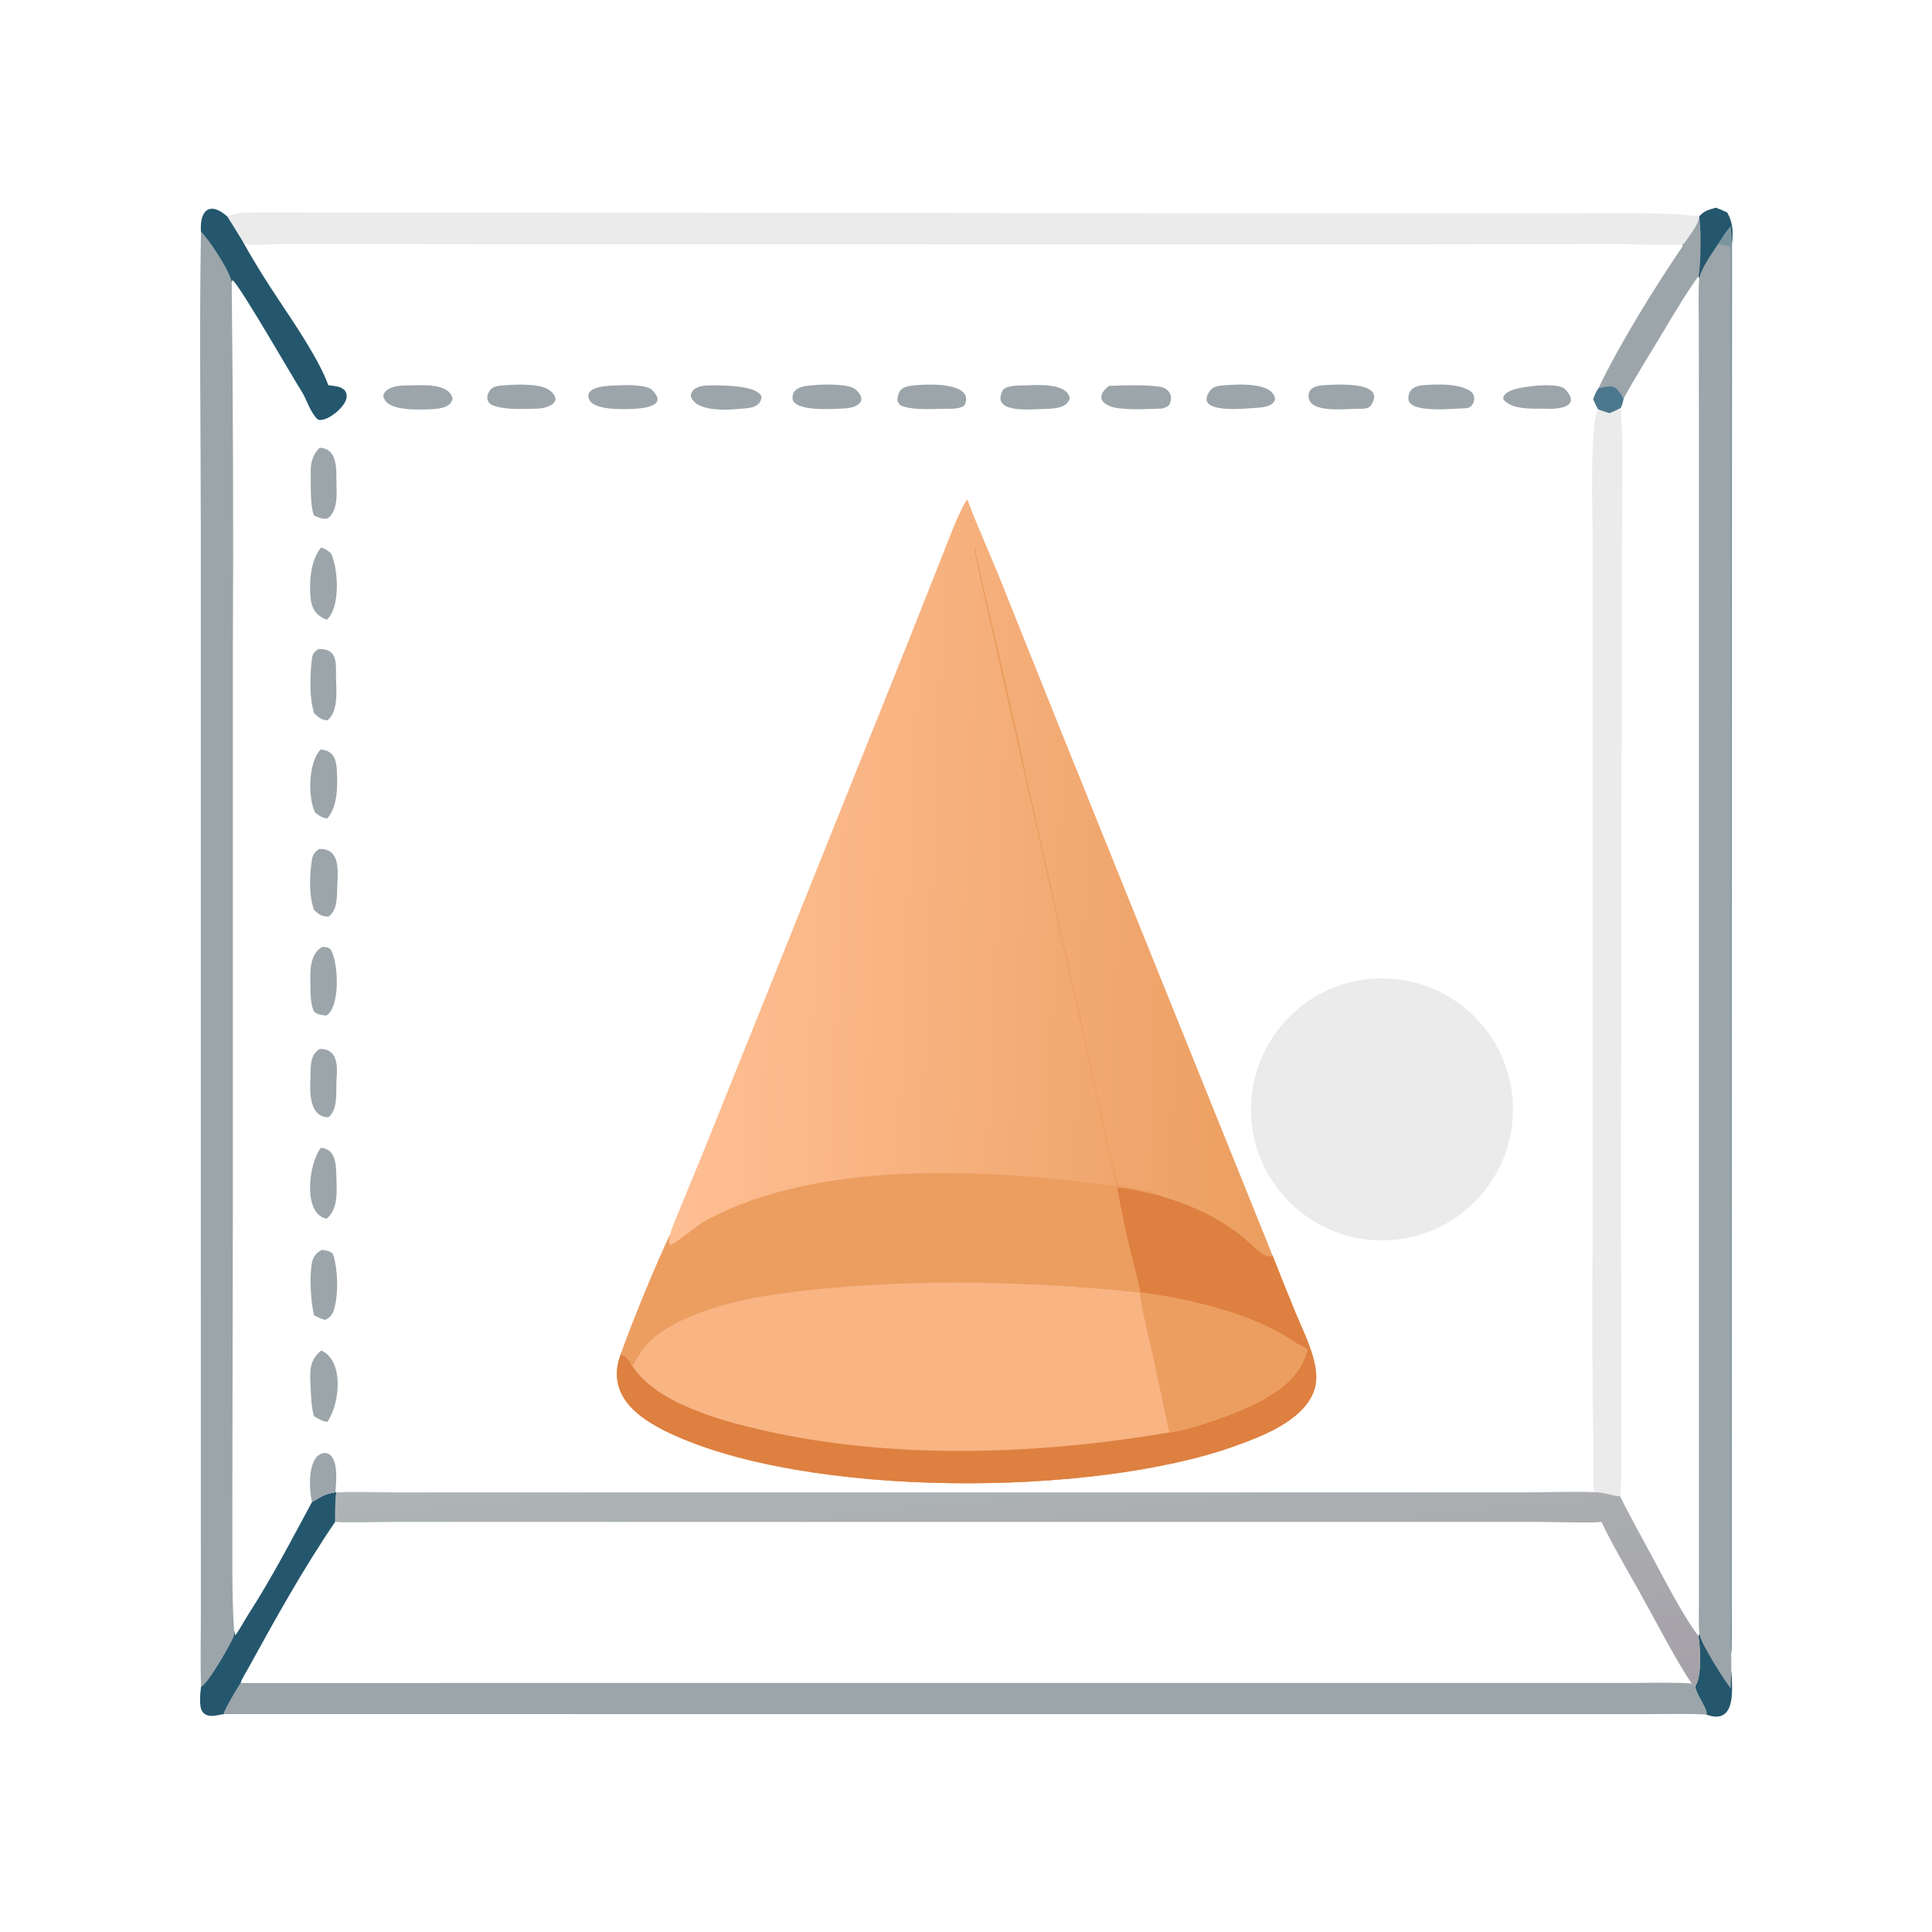
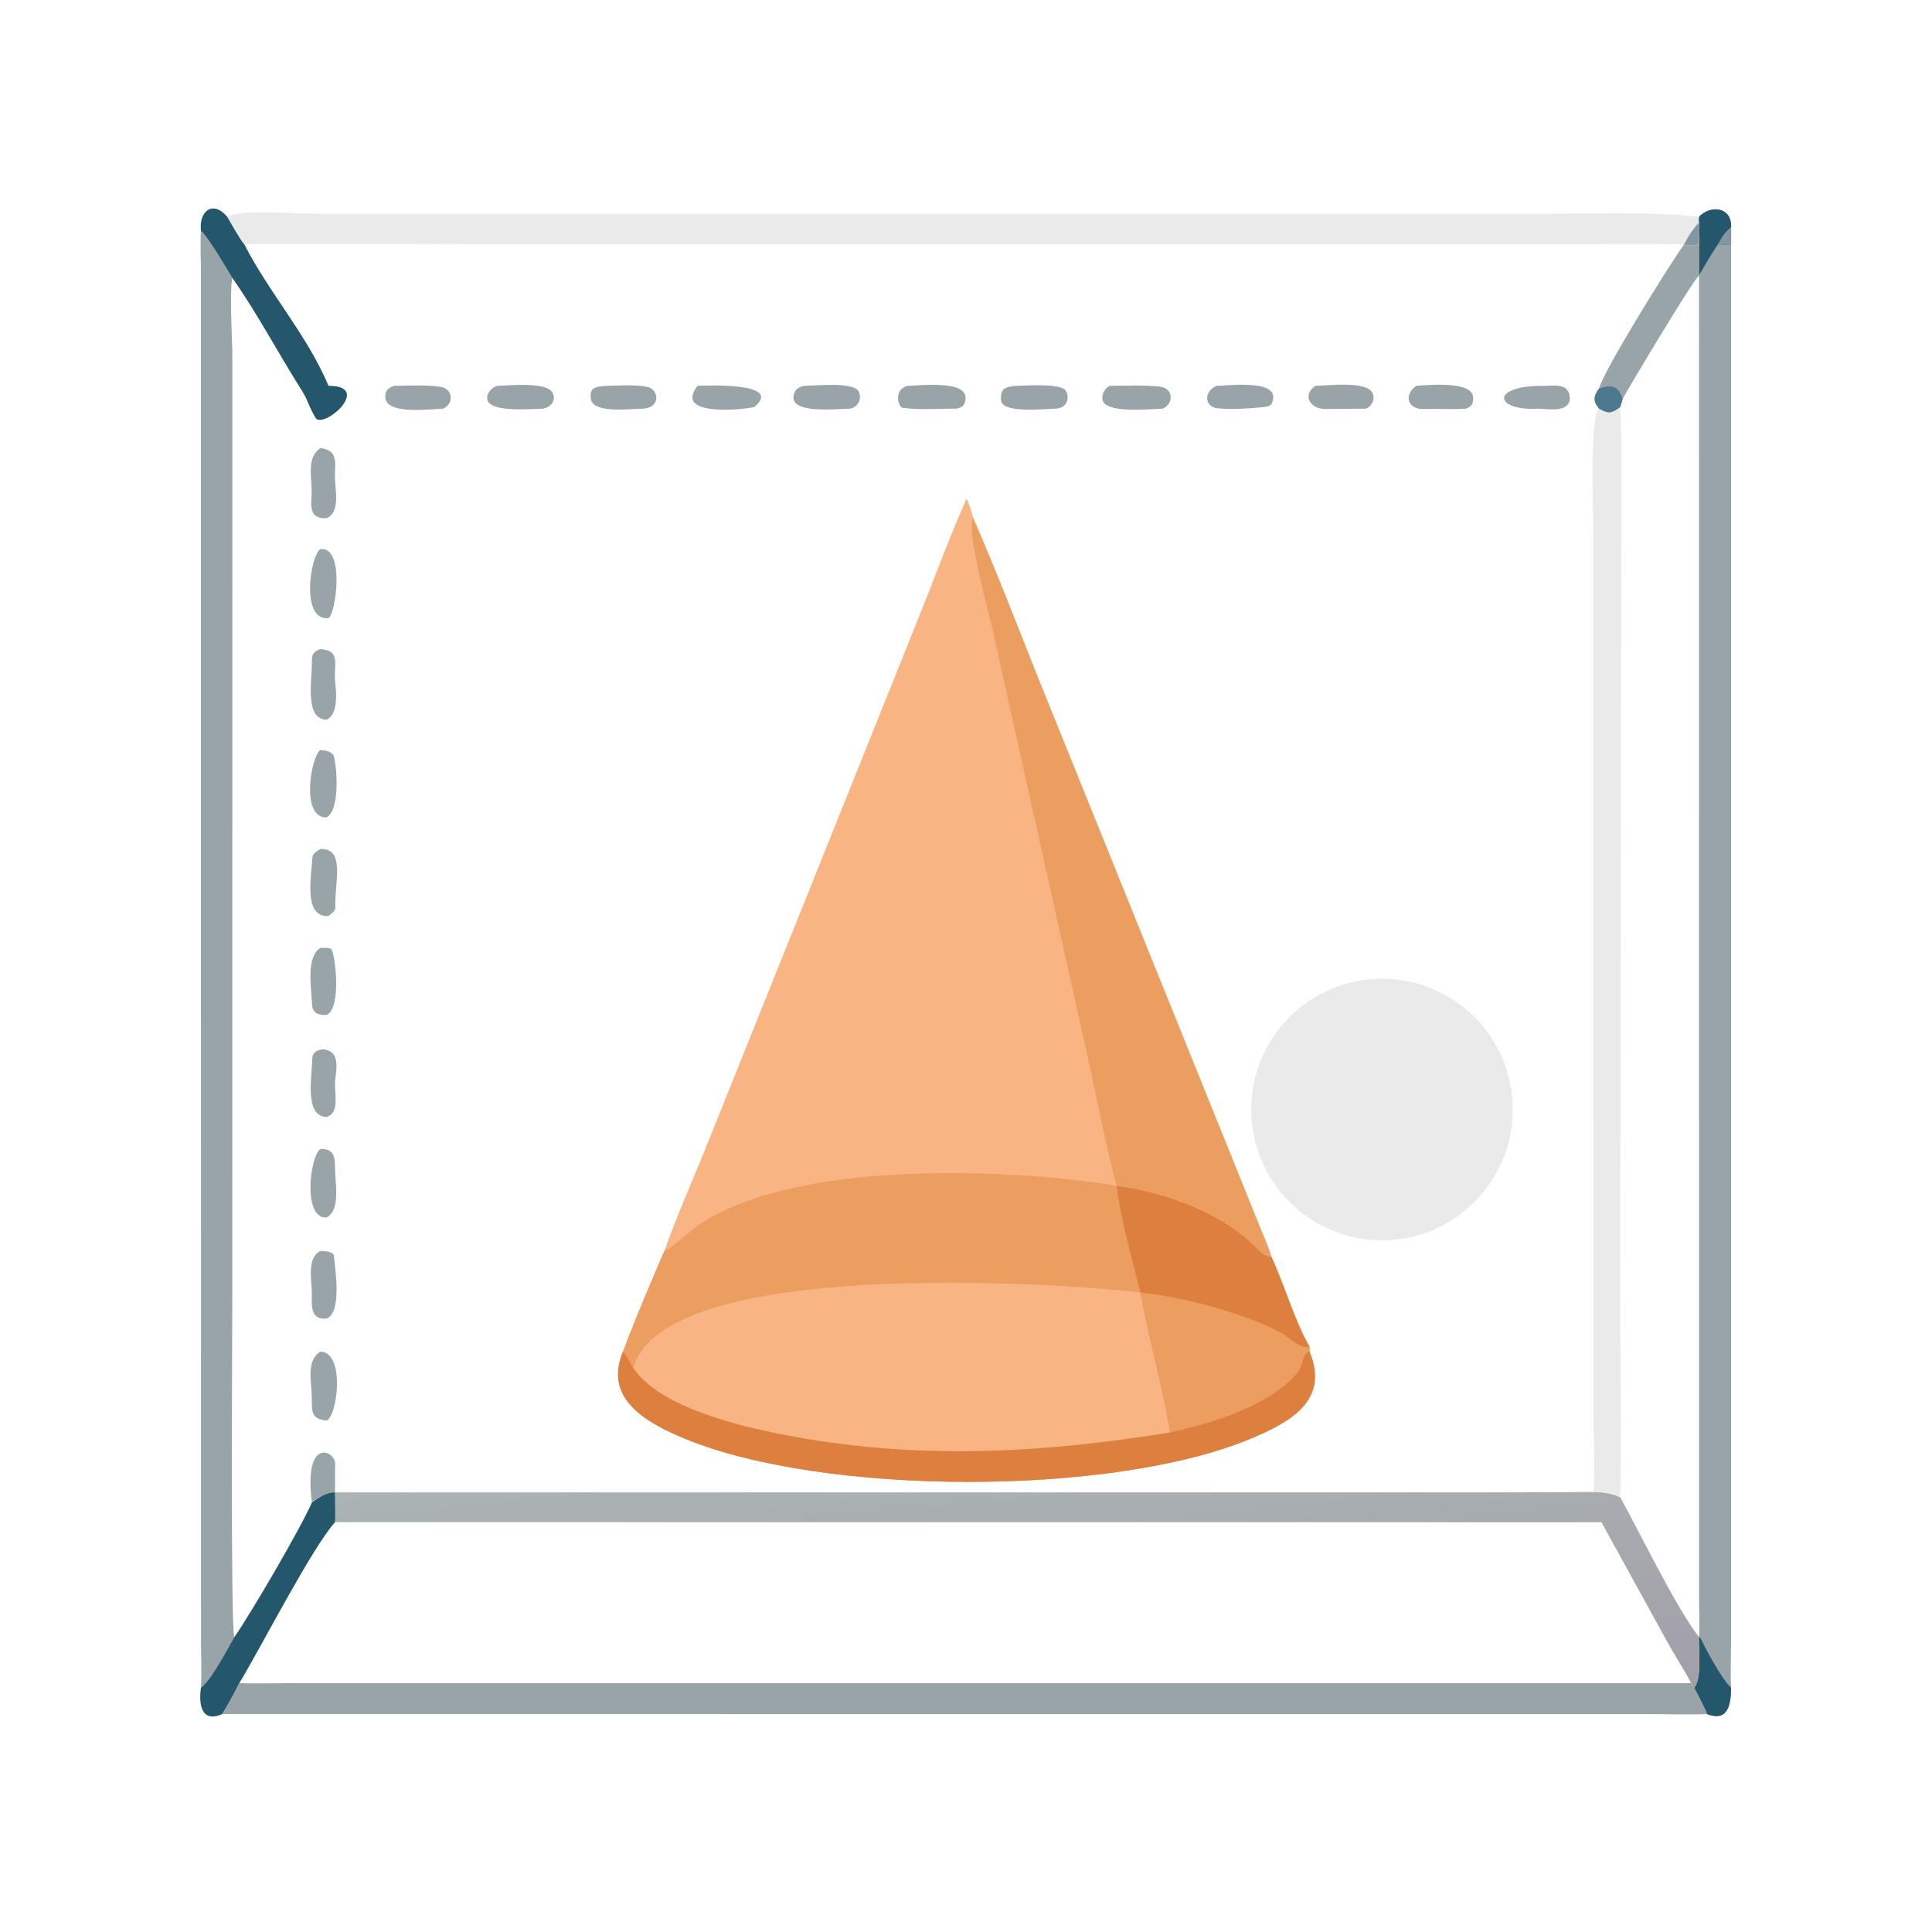
- <svg xmlns="http://www.w3.org/2000/svg" version="1.1" style="display: block;" viewBox="0 0 2048 2048" width="512" height="512" preserveAspectRatio="none">
+ <svg xmlns="http://www.w3.org/2000/svg" height="512" preserveAspectRatio="none" style="display: block;" version="1.1" viewBox="0 0 2048 2048" width="512">
  <defs>
-     <linearGradient id="Gradient1" gradientUnits="userSpaceOnUse" x1="1093.96" y1="1847.31" x2="1063.35" y2="1517.75">
-       <stop class="stop0" offset="0" stop-opacity="1" stop-color="rgb(165,161,168)" />
-       <stop class="stop1" offset="1" stop-opacity="1" stop-color="rgb(174,181,182)" />
-     </linearGradient>
-     <linearGradient id="Gradient2" gradientUnits="userSpaceOnUse" x1="1360.83" y1="948.101" x2="725.435" y2="921.621">
-       <stop class="stop0" offset="0" stop-opacity="1" stop-color="rgb(235,158,96)" />
-       <stop class="stop1" offset="1" stop-opacity="1" stop-color="rgb(255,191,148)" />
+     <linearGradient gradientUnits="userSpaceOnUse" id="Gradient1" x1="1093.24" x2="1063.54" y1="1846.75" y2="1518.91">
+       <stop class="stop0" offset="0" stop-color="rgb(162,159,169)" stop-opacity="1" />
+       <stop class="stop1" offset="1" stop-color="rgb(170,180,180)" stop-opacity="1" />
    </linearGradient>
  </defs>
-   <path transform="translate(0,0)" fill="url(#Gradient2)" d="M 1025.31 529.323 C 1035.83 557.339 1048.11 584.19 1059.37 611.93 L 1120.7 765.094 L 1348.98 1330.94 C 1357.08 1351.64 1365.4 1372.4 1373.9 1392.93 C 1381.63 1411.59 1391.59 1430.81 1394.59 1450.98 C 1395.94 1460.04 1395.39 1469.21 1391.59 1477.63 C 1378.35 1507 1337.82 1522.51 1309.43 1532.72 C 1158.29 1587.09 855.692 1588.16 709.801 1519.13 C 688.946 1509.27 664.141 1494.65 656.303 1471.46 C 652.338 1459.73 653.587 1447.02 657.997 1435.6 C 670.585 1400.14 693.923 1343.29 710.264 1308.76 C 712.843 1299.43 719.734 1283.87 723.631 1274.39 L 747.405 1216.52 L 818.472 1039.75 L 964.573 675.641 L 999.367 587.734 C 1004.91 573.694 1016.51 542.579 1024.11 531.132 L 1024.85 529.996 C 1025 529.771 1025.16 529.547 1025.31 529.323 z" />
-   <path transform="translate(0,0)" fill="rgb(248,180,131)" d="M 1184.02 1258.35 C 1198.21 1259.83 1215.19 1263.99 1229.36 1267.19 L 1230.24 1267.54 C 1237.64 1270.43 1245.35 1272.3 1252.76 1275.12 C 1281.46 1286.02 1307 1300.7 1329.4 1321.8 C 1333.6 1325.75 1343.33 1334.71 1348.98 1330.94 C 1357.08 1351.64 1365.4 1372.4 1373.9 1392.93 C 1381.63 1411.59 1391.59 1430.81 1394.59 1450.98 C 1395.94 1460.04 1395.39 1469.21 1391.59 1477.63 C 1378.35 1507 1337.82 1522.51 1309.43 1532.72 C 1158.29 1587.09 855.692 1588.16 709.801 1519.13 C 688.946 1509.27 664.141 1494.65 656.303 1471.46 C 652.338 1459.73 653.587 1447.02 657.997 1435.6 C 665.099 1438.31 666.221 1441.58 670.366 1448 C 676.526 1439.11 679.158 1432.02 687.255 1423.63 C 713.88 1396.02 771.404 1380.14 809.301 1374.11 C 933.98 1354.27 1082.82 1356.71 1208.2 1370.07 C 1210.71 1387.21 1214.5 1404.96 1218.55 1421.81 C 1226.27 1453.88 1232.43 1486.29 1239.6 1518.44 C 1265.5 1514.88 1315.82 1496.79 1338.25 1484.08 C 1361.43 1470.94 1378.43 1457.45 1386.08 1430.91 C 1383.99 1428.31 1376.2 1425.46 1372.53 1422.88 C 1329.08 1392.47 1261.05 1376.96 1208.53 1369.99 C 1207.44 1363.56 1206.03 1357.13 1204.36 1350.82 C 1196.22 1320.01 1189.54 1289.74 1184.02 1258.35 z" />
-   <path transform="translate(0,0)" fill="rgb(221,128,64)" d="M 1184.02 1258.35 C 1198.21 1259.83 1215.19 1263.99 1229.36 1267.19 L 1230.24 1267.54 C 1237.64 1270.43 1245.35 1272.3 1252.76 1275.12 C 1281.46 1286.02 1307 1300.7 1329.4 1321.8 C 1333.6 1325.75 1343.33 1334.71 1348.98 1330.94 C 1357.08 1351.64 1365.4 1372.4 1373.9 1392.93 C 1381.63 1411.59 1391.59 1430.81 1394.59 1450.98 C 1395.94 1460.04 1395.39 1469.21 1391.59 1477.63 C 1378.35 1507 1337.82 1522.51 1309.43 1532.72 C 1158.29 1587.09 855.692 1588.16 709.801 1519.13 C 688.946 1509.27 664.141 1494.65 656.303 1471.46 C 652.338 1459.73 653.587 1447.02 657.997 1435.6 C 665.099 1438.31 666.221 1441.58 670.366 1448 C 695.537 1487.59 765.29 1506.39 809.423 1516.35 C 948.35 1547.72 1099.63 1542.18 1239.6 1518.44 C 1265.5 1514.88 1315.82 1496.79 1338.25 1484.08 C 1361.43 1470.94 1378.43 1457.45 1386.08 1430.91 C 1383.99 1428.31 1376.2 1425.46 1372.53 1422.88 C 1329.08 1392.47 1261.05 1376.96 1208.53 1369.99 C 1207.44 1363.56 1206.03 1357.13 1204.36 1350.82 C 1196.22 1320.01 1189.54 1289.74 1184.02 1258.35 z" />
-   <path transform="translate(0,0)" fill="rgb(236,158,97)" d="M 710.264 1308.76 C 709.625 1313.11 708.894 1315.47 709.903 1319.63 C 714.751 1319.58 740.416 1297.97 746.543 1294.61 C 868.846 1227.52 1051.32 1239.92 1181.44 1256.8 C 1181.92 1256.51 1182.41 1256.22 1182.9 1255.94 C 1182.49 1251.3 1179.05 1237.74 1178.11 1233.87 C 1170.81 1203.85 1164.94 1173.64 1158.3 1143.5 L 1120.01 971.337 L 1036.85 603.228 C 1036.06 599.635 1032.33 580.726 1033.29 578.415 C 1034.68 582.711 1034.37 586.62 1035.37 590.39 C 1038.25 601.158 1039.85 611.476 1042.48 622.325 C 1058.94 691.06 1074.59 759.986 1089.43 829.087 L 1154.35 1120.72 C 1158.7 1140.3 1177.62 1233.93 1185.58 1255.74 C 1186.52 1258.32 1221.79 1260.71 1229.36 1267.19 C 1215.19 1263.99 1198.21 1259.83 1184.02 1258.35 C 1189.54 1289.74 1196.22 1320.01 1204.36 1350.82 C 1206.03 1357.13 1207.44 1363.56 1208.53 1369.99 C 1261.05 1376.96 1329.08 1392.47 1372.53 1422.88 C 1376.2 1425.46 1383.99 1428.31 1386.08 1430.91 C 1378.43 1457.45 1361.43 1470.94 1338.25 1484.08 C 1315.82 1496.79 1265.5 1514.88 1239.6 1518.44 C 1232.43 1486.29 1226.27 1453.88 1218.55 1421.81 C 1214.5 1404.96 1210.71 1387.21 1208.2 1370.07 C 1082.82 1356.71 933.98 1354.27 809.301 1374.11 C 771.404 1380.14 713.88 1396.02 687.255 1423.63 C 679.158 1432.02 676.526 1439.11 670.366 1448 C 666.221 1441.58 665.099 1438.31 657.997 1435.6 C 670.585 1400.14 693.923 1343.29 710.264 1308.76 z" />
-   <path transform="translate(0,0)" fill="rgb(235,235,235)" d="M 1457.58 1037.35 C 1534.12 1033.28 1599.48 1092 1603.6 1168.54 C 1607.72 1245.08 1549.04 1310.48 1472.5 1314.65 C 1395.89 1318.83 1330.42 1260.08 1326.3 1183.47 C 1322.17 1106.86 1380.96 1041.42 1457.58 1037.35 z" />
-   <path transform="translate(0,0)" fill="rgb(155,165,170)" d="M 337.669 687.976 C 355.208 687.698 356.417 698.246 356.174 713.431 C 355.934 728.469 359.981 753.335 346.982 763.637 C 340.205 762.95 338.162 760.809 333.127 756.138 C 327.727 740.958 328.528 714.103 330.743 697.769 C 331.433 692.686 333.646 690.659 337.669 687.976 z" />
-   <path transform="translate(0,0)" fill="rgb(155,165,170)" d="M 338.851 474.638 C 359.454 475.797 356.111 500.026 356.695 515.201 C 357.127 526.42 357.337 543.658 346.478 549.915 C 340.047 550.007 338.674 548.885 332.711 546.417 C 328.417 533.785 329.726 513.966 329.377 500.222 C 329.134 490.635 331.646 481.428 338.851 474.638 z" />
-   <path transform="translate(0,0)" fill="rgb(155,165,170)" d="M 337.934 900.088 C 359.23 898.556 358.576 920.153 357.634 935.943 C 356.938 947.631 358.757 964.57 348.19 971.554 C 340.835 971.545 338.615 969.541 333.019 964.799 C 327.296 949.721 328.09 927.331 330.653 911.405 C 331.555 905.8 333.597 903.514 337.934 900.088 z" />
-   <path transform="translate(0,0)" fill="rgb(155,165,170)" d="M 341.178 1324.87 C 345.096 1325.42 352.23 1326.26 353.458 1330.61 C 358.202 1347.42 358.916 1370.68 354.237 1387.66 C 352.516 1393.9 349.653 1396.72 344.588 1399.19 C 340.743 1398.17 336.676 1396.08 333.019 1394.39 C 329.331 1381.29 327.877 1352.07 330.754 1338.19 C 332.162 1331.39 335.471 1328.25 341.178 1324.87 z" />
-   <path transform="translate(0,0)" fill="rgb(155,165,170)" d="M 338.863 1111.94 C 339.705 1111.95 340.548 1111.98 341.39 1112.02 C 357.812 1112.95 357.812 1130.36 356.807 1142.82 C 355.761 1155.79 359.067 1175.31 348.244 1184.29 C 328.112 1184.22 328.372 1158.58 329.015 1143.98 C 329.53 1132.28 327.786 1118.37 338.863 1111.94 z" />
-   <path transform="translate(0,0)" fill="rgb(155,165,170)" d="M 340.487 1431.62 C 365.493 1442.31 359.95 1489.75 346.833 1507.28 C 341.781 1506.61 337.054 1503.83 332.787 1501.26 C 329.73 1489.73 329.649 1478.53 329.106 1466.7 C 328.426 1451.88 328.336 1441.57 340.487 1431.62 z" />
-   <path transform="translate(0,0)" fill="rgb(155,165,170)" d="M 341.408 1003.82 C 345.169 1003.9 349.213 1003.91 351.3 1007.87 C 358.645 1021.81 360.905 1067.2 345.965 1076.51 C 341.685 1076.06 333.898 1075.41 332.145 1070.74 C 328.92 1062.17 329.139 1051.24 329.009 1042.08 C 328.816 1028.56 328.38 1011.63 341.408 1003.82 z" />
-   <path transform="translate(0,0)" fill="rgb(155,165,170)" d="M 340.335 580.433 C 345.368 582.029 346.574 583.202 350.846 586.422 C 358.868 603.092 360.879 644.265 346.416 656.945 C 334.841 652.486 330.239 645.248 329.14 632.698 C 327.667 615.892 329.337 593.985 340.335 580.433 z" />
-   <path transform="translate(0,0)" fill="rgb(155,165,170)" d="M 340.215 1216.72 C 357.555 1218.08 356.131 1237.53 356.658 1251.05 C 357.187 1264.61 357.889 1282.7 346.138 1291.83 C 320.345 1286.88 327.369 1232.18 340.215 1216.72 z" />
-   <path transform="translate(0,0)" fill="rgb(155,165,170)" d="M 339.83 794.473 C 353.372 795.575 356.541 804.64 357.133 817.228 C 357.887 833.236 358.086 854.689 346.969 867.507 C 341.327 867.071 338.436 864.693 334.025 861.361 C 326.002 844.7 326.9 808.122 339.83 794.473 z" />
-   <path transform="translate(0,0)" fill="rgb(155,165,170)" d="M 1175.51 409.051 C 1192.64 408.539 1212.75 407.493 1229.7 410.015 C 1239.11 411.416 1243.95 419.82 1239.75 428.408 C 1238.45 431.081 1235.01 431.968 1232.3 433.029 C 1216.85 433.575 1201.94 434.586 1186.49 432.865 C 1170.66 431.102 1158.92 421.973 1175.51 409.051 z" />
-   <path transform="translate(0,0)" fill="rgb(155,165,170)" d="M 970.278 408.373 C 982.632 407.109 1032.44 404.862 1022.9 428.668 C 1021.45 432.293 1012.65 433.257 1009.25 433.298 C 993.677 432.84 969.935 435.849 955.399 430.083 C 953.82 429.457 951.176 426.046 951.272 424.107 C 951.922 411.086 959.325 409.395 970.278 408.373 z" />
-   <path transform="translate(0,0)" fill="rgb(155,165,170)" d="M 1089.62 408.451 C 1101.12 407.829 1131.92 406.407 1133.93 422.398 C 1131.04 433.823 1113.24 433.308 1104.25 433.598 C 1091.68 433.919 1050.27 438.216 1062.91 413.907 C 1066 407.97 1083.35 408.638 1089.62 408.451 z" />
-   <path transform="translate(0,0)" fill="rgb(155,165,170)" d="M 861.644 408.428 C 871.208 407.23 899.997 406.483 907.095 412.963 C 921.17 425.812 907.667 432.791 893.797 433.001 C 885.744 433.394 840.315 437.026 840.106 421.911 C 839.949 410.609 852.082 409 861.644 408.428 z" />
-   <path transform="translate(0,0)" fill="rgb(155,165,170)" d="M 754.729 408.497 C 765.393 408.504 803.916 408.287 807.314 420.901 C 805.844 432.227 794.538 432.589 785.757 433.214 C 771.735 434.798 736.531 436.977 732.225 419.468 C 733.399 409 746.862 408.478 754.729 408.497 z" />
-   <path transform="translate(0,0)" fill="rgb(155,165,170)" d="M 436.733 408.474 C 449.353 408.213 476.394 406.526 479.755 422.653 C 477.4 433.836 461.411 433.531 452.678 433.975 C 440.786 434.207 407.722 435.655 406.317 419.037 C 410.041 407.91 427.476 408.552 436.733 408.474 z" />
-   <path transform="translate(0,0)" fill="rgb(155,165,170)" d="M 656.544 408.453 C 664.771 408.021 685.288 407.835 690.9 413.175 C 711.304 432.59 674.893 433.378 665.862 433.613 C 658.258 433.741 624.19 435.002 623.639 419.935 C 623.234 408.877 647.427 408.647 656.544 408.453 z" />
-   <path transform="translate(0,0)" fill="rgb(155,165,170)" d="M 535.595 408.366 C 547.461 407.392 572.777 406.519 581.997 413.321 C 597.701 424.905 583.009 432.558 570.199 433.158 C 555.452 433.381 537.233 434.823 523.189 429.986 C 515.238 427.247 514.982 419.567 519.495 413.571 C 523.126 408.746 530.078 408.818 535.595 408.366 z" />
-   <path transform="translate(0,0)" fill="rgb(155,165,170)" d="M 1401.24 408.434 C 1412.45 407.767 1471.04 402.826 1453.36 429.557 C 1451.18 432.851 1447.59 432.925 1443.98 433.364 C 1431.32 432.583 1391.13 438.974 1387.49 422.569 C 1385.37 413.019 1392.58 409.276 1401.24 408.434 z" />
-   <path transform="translate(0,0)" fill="rgb(155,165,170)" d="M 1298.26 408.375 C 1311.18 407.54 1349.39 404.556 1351.65 423.109 C 1349.8 431.402 1336.79 432.147 1329.95 432.417 C 1319.62 433.117 1264.18 439.286 1282.76 414.095 C 1286.51 409.011 1292.47 408.894 1298.26 408.375 z" />
-   <path transform="translate(0,0)" fill="rgb(155,165,170)" d="M 1507.51 408.404 C 1522.18 407.27 1545.01 406.099 1558.13 414.28 C 1564.36 418.165 1563.91 426.051 1559.1 430.854 C 1557.02 432.927 1553.06 432.769 1550.25 432.905 C 1539.78 433.104 1494.23 438.276 1493.04 423.208 C 1492.31 413.966 1498.45 409.546 1507.51 408.404 z" />
-   <path transform="translate(0,0)" fill="rgb(155,165,170)" d="M 1623.94 409.405 C 1632.17 408.205 1653.89 407.011 1658.97 412.443 C 1678.16 432.975 1648.12 433.971 1636.97 433.206 C 1624.36 433.34 1601.91 434.217 1593.61 423.316 C 1592.15 412.827 1616.2 410.289 1623.94 409.405 z" />
-   <path transform="translate(0,0)" fill="rgb(155,165,170)" d="M 1834.75 239.77 C 1835.28 245.765 1835.45 252.255 1835.96 258.449 L 1835.67 1315 L 1835.69 1616.02 L 1835.76 1706.52 C 1835.76 1716.47 1836.34 1743.5 1835.16 1752.46 C 1835.31 1758.55 1835.33 1764.64 1835.2 1770.73 C 1835.95 1782.65 1838.08 1805.12 1830.33 1814.57 C 1827.98 1817.47 1824.54 1819.29 1820.81 1819.59 C 1816.65 1819.95 1812.72 1818.8 1808.85 1817.47 C 1811.2 1812.78 1796.47 1793.98 1797.15 1787.27 C 1804.2 1777.68 1802.38 1745.37 1800.47 1734.24 L 1801.36 1732.28 C 1800.54 1724.32 1800.92 1708.52 1800.91 1700.1 L 1800.92 1641.45 L 1800.9 1452.37 L 1800.89 829.293 L 1800.89 443.339 L 1800.82 344.758 C 1800.78 335.932 1800.01 302.846 1801.29 295.539 C 1802.59 285.589 1815.37 267.636 1821.31 258.615 C 1826.56 250.825 1828.33 246.984 1834.75 239.77 z" />
-   <path transform="translate(0,0)" fill="rgb(123,149,159)" d="M 1834.75 239.77 C 1835.28 245.765 1835.45 252.255 1835.96 258.449 L 1835.67 1315 L 1835.69 1616.02 L 1835.76 1706.52 C 1835.76 1716.47 1836.34 1743.5 1835.16 1752.46 C 1834.18 1745.48 1834.58 1726.17 1834.58 1718.22 L 1834.61 1652.02 L 1834.63 1426.39 L 1834.62 628.485 L 1834.63 380.125 L 1834.65 301.211 C 1834.65 289.488 1834.72 277.36 1834.65 265.615 C 1834.62 262.25 1833.75 261.752 1831.8 260.246 C 1827.35 259.926 1825.7 259.596 1821.31 258.615 C 1826.56 250.825 1828.33 246.984 1834.75 239.77 z" />
-   <path transform="translate(0,0)" fill="rgb(36,87,109)" d="M 1801.36 1732.28 C 1803.74 1743.63 1827.12 1779.98 1834.66 1789.93 C 1834.81 1783.82 1834.81 1776.74 1835.2 1770.73 C 1835.95 1782.65 1838.08 1805.12 1830.33 1814.57 C 1827.98 1817.47 1824.54 1819.29 1820.81 1819.59 C 1816.65 1819.95 1812.72 1818.8 1808.85 1817.47 C 1811.2 1812.78 1796.47 1793.98 1797.15 1787.27 C 1804.2 1777.68 1802.38 1745.37 1800.47 1734.24 L 1801.36 1732.28 z" />
-   <path transform="translate(0,0)" fill="rgb(155,165,170)" d="M 1793.21 1784.59 L 1797.15 1787.27 C 1796.47 1793.98 1811.2 1812.78 1808.85 1817.47 C 1790.68 1816.41 1765.45 1817.06 1746.91 1817.04 L 1636.17 1817.03 L 1294.57 1817.04 L 237.758 1817 L 237.351 1816.14 C 238.438 1811.6 251.872 1788.75 255.155 1784.04 L 1286.02 1783.98 L 1624.73 1783.98 L 1730.17 1783.97 C 1749.35 1783.95 1774.79 1783.21 1793.21 1784.59 z" />
-   <path transform="translate(0,0)" fill="rgb(235,235,235)" d="M 241.03 229.545 C 249.118 225.036 262.692 225.114 272.007 225.033 L 1306.01 226.11 L 1627.04 226.101 L 1717.77 225.953 C 1741.18 225.927 1777.81 226.052 1801.18 229.461 C 1801.17 236.962 1789.96 251.413 1785.22 257.977 L 1783.32 258.819 C 1775.51 260.884 1728.28 258.727 1716.43 258.733 L 1495.12 259.035 L 514.323 258.976 L 330.131 258.472 C 315.814 258.419 301.497 258.582 287.185 258.963 C 279.525 259.165 264.581 261.011 258.219 257.489 C 252.815 248.21 246.712 238.704 241.03 229.545 z" />
-   <path transform="translate(0,0)" fill="rgb(155,165,170)" d="M 213.052 245.772 C 221.27 253.412 244.453 288.597 245.617 299.695 C 247.095 429.369 247.506 559.052 246.851 688.732 L 246.837 1291.61 L 246.295 1596.98 C 246.562 1634.81 245.377 1692.34 248.213 1728.54 C 248.243 1730.56 248.038 1733.59 247.326 1735.39 C 244.352 1742.87 219.121 1787.19 213.183 1787.6 C 212.224 1765.53 212.93 1737.91 212.919 1715.51 L 212.894 1578.26 L 212.885 1165.01 L 212.869 561.708 C 212.855 458.064 211.161 349.089 213.052 245.772 z" />
-   <path transform="translate(0,0)" fill="url(#Gradient1)" d="M 1689.8 1581.72 C 1702.29 1581.7 1707.41 1585.29 1717.41 1586.12 C 1727.12 1606.05 1741.35 1631.41 1751.97 1651.3 C 1763.63 1673.14 1785.7 1715.49 1800.47 1734.24 C 1802.38 1745.37 1804.2 1777.68 1797.15 1787.27 L 1793.21 1784.59 C 1775.47 1758.08 1754.37 1716.88 1738.28 1688.09 C 1727.04 1667.99 1706.79 1633.35 1697.7 1613.35 C 1684.11 1614.58 1644.22 1613.28 1628.63 1613.27 L 1473 1613.28 L 982.417 1613.33 L 547.61 1613.32 L 415.21 1613.32 C 402.411 1613.33 365.774 1614.35 355.267 1613.24 C 355.319 1605.29 355.079 1589.17 356.518 1582.06 C 372.576 1581 399.895 1581.91 416.507 1581.96 L 527.81 1582 L 893.882 1581.99 L 1427.56 1581.97 L 1608.42 1582.04 C 1633.53 1582.05 1665.47 1580.85 1689.8 1581.72 z" />
-   <path transform="translate(0,0)" fill="rgb(235,235,235)" d="M 1717.88 432.474 C 1720.82 458.18 1719.63 506.228 1719.55 533.426 L 1719.12 700.643 L 1718.31 1261.87 L 1718.8 1491.97 C 1718.95 1514.61 1718.88 1537.25 1718.6 1559.9 C 1718.51 1565.45 1718.52 1581.52 1717.41 1586.12 C 1707.41 1585.29 1702.29 1581.7 1689.8 1581.72 C 1688.59 1574.81 1689.1 1558.6 1689.1 1550.55 C 1689.05 1535.3 1688.9 1520.05 1688.65 1504.8 C 1687.31 1417.65 1688.32 1328.15 1688.32 1240.85 L 1688.32 725.419 L 1688.29 567.714 C 1688.24 547.251 1684.96 447.414 1694.04 433.731 C 1697.81 435.33 1702.09 436.607 1706.01 437.886 C 1710.57 436.144 1713.55 434.651 1717.88 432.474 z" />
-   <path transform="translate(0,0)" fill="rgb(36,87,109)" d="M 213.052 245.772 C 211.306 222.983 222.288 212.84 241.03 229.545 C 246.712 238.704 252.815 248.21 258.219 257.489 C 270.867 280.21 282.599 298.602 296.821 319.968 C 312.112 342.94 338.894 382.346 348.01 408.371 C 356.146 409.286 369.227 409.844 367.229 422.149 C 365.69 431.632 346.78 447.444 337.296 444.946 C 329.236 438.334 324.822 422.873 320.188 415.634 C 309.701 399.253 254.814 303.391 246.491 296.911 C 246.047 298.059 245.738 298.514 245.617 299.695 C 244.453 288.597 221.27 253.412 213.052 245.772 z" />
-   <path transform="translate(0,0)" fill="rgb(155,165,170)" d="M 1801.18 229.461 C 1807.19 223.098 1810.67 222.634 1818.92 220.248 C 1822.82 221.802 1827.14 223.395 1830.86 225.264 C 1836.95 236.074 1837.31 246.14 1835.96 258.449 C 1835.45 252.255 1835.28 245.765 1834.75 239.77 C 1828.33 246.984 1826.56 250.825 1821.31 258.615 C 1815.37 267.636 1802.59 285.589 1801.29 295.539 L 1800.51 292.707 C 1789.9 306.887 1773.11 334.759 1763.64 350.706 C 1750.16 373.375 1733.41 399.725 1721.02 422.612 C 1720.08 426.926 1719.94 428.671 1717.88 432.474 C 1713.55 434.651 1710.57 436.144 1706.01 437.886 C 1702.09 436.607 1697.81 435.33 1694.04 433.731 C 1692.15 430.654 1690.44 426.552 1688.9 423.203 C 1690.85 417.974 1691.44 416.211 1694.44 411.574 C 1716.14 365.806 1754.99 303.056 1783.79 260.928 L 1783.32 258.819 L 1785.22 257.977 C 1789.96 251.413 1801.17 236.962 1801.18 229.461 z" />
-   <path transform="translate(0,0)" fill="rgb(36,87,109)" d="M 1801.18 229.461 C 1807.19 223.098 1810.67 222.634 1818.92 220.248 C 1822.82 221.802 1827.14 223.395 1830.86 225.264 C 1836.95 236.074 1837.31 246.14 1835.96 258.449 C 1835.45 252.255 1835.28 245.765 1834.75 239.77 C 1828.33 246.984 1826.56 250.825 1821.31 258.615 C 1815.37 267.636 1802.59 285.589 1801.29 295.539 L 1800.51 292.707 C 1803.07 284.047 1803.52 239.912 1801.18 229.461 z" />
-   <path transform="translate(0,0)" fill="rgb(76,120,143)" d="M 1694.44 411.574 C 1710.75 408.161 1712.6 408.08 1721.02 422.612 C 1720.08 426.926 1719.94 428.671 1717.88 432.474 C 1713.55 434.651 1710.57 436.144 1706.01 437.886 C 1702.09 436.607 1697.81 435.33 1694.04 433.731 C 1692.15 430.654 1690.44 426.552 1688.9 423.203 C 1690.85 417.974 1691.44 416.211 1694.44 411.574 z" />
-   <path transform="translate(0,0)" fill="rgb(36,87,109)" d="M 355.607 1581.77 L 356.518 1582.06 C 355.079 1589.17 355.319 1605.29 355.267 1613.24 C 320.748 1664.01 292.302 1715.52 262.698 1769.27 C 260.58 1773.12 255.975 1780.17 255.155 1784.04 C 251.872 1788.75 238.438 1811.6 237.351 1816.14 L 237.758 1817 C 231.522 1817.43 220.077 1822.6 214.318 1813.99 C 210.744 1808.64 212.337 1794.04 213.183 1787.6 C 219.121 1787.19 244.352 1742.87 247.326 1735.39 C 248.038 1733.59 248.243 1730.56 248.213 1728.54 L 249.352 1733.48 C 251.993 1730.79 260.285 1715.89 262.927 1711.8 C 288.038 1672.89 308.764 1632.82 330.679 1592.28 C 341.778 1585.96 342.454 1584.28 355.607 1581.77 z" />
-   <path transform="translate(0,0)" fill="rgb(155,165,170)" d="M 330.679 1592.28 C 327.899 1579 326.705 1557.51 334.593 1545.85 C 338.274 1540.15 346.903 1537.81 351.53 1543.88 C 358.418 1552.91 356.274 1570.92 355.607 1581.77 C 342.454 1584.28 341.778 1585.96 330.679 1592.28 z" />
+   <path d="M 704.307 1326.07 C 716.734 1290.46 733.979 1252.05 748.227 1216.57 L 972.196 658.648 C 989.489 616.202 1006.11 569.799 1024.68 528.532 C 1027.92 536.507 1029.41 541.051 1031.69 549.381 C 1056.23 605.752 1077.37 660.634 1099.94 717.445 L 1335.8 1301.34 C 1339.44 1310.23 1345.14 1323.22 1347.63 1332.16 C 1361.29 1361.12 1373.21 1402.83 1388.12 1427.32 C 1388.02 1429.59 1387.94 1430.54 1388.12 1432.79 C 1409.53 1484.46 1368.23 1507.39 1324.96 1525.36 C 1178.3 1586.27 872.718 1585.91 725.417 1524.83 C 684.793 1507.98 639.502 1482.57 660.41 1432.79 C 673.06 1399.2 689.968 1359.19 704.307 1326.07 z" fill="rgb(248,180,131)" transform="translate(0,0)" />
+   <path d="M 704.307 1326.07 C 711.237 1324.02 729.619 1306.37 737.124 1300.98 C 836.932 1229.39 1065.61 1237.75 1183.65 1256.9 L 1183.65 1256.9 C 1232.71 1263.15 1291.01 1284.02 1327.06 1317.98 C 1332.78 1323.37 1339.66 1332.06 1347.63 1332.16 C 1361.29 1361.12 1373.21 1402.83 1388.12 1427.32 C 1388.02 1429.59 1387.94 1430.54 1388.12 1432.79 C 1409.53 1484.46 1368.23 1507.39 1324.96 1525.36 C 1178.3 1586.27 872.718 1585.91 725.417 1524.83 C 684.793 1507.98 639.502 1482.57 660.41 1432.79 C 673.06 1399.2 689.968 1359.19 704.307 1326.07 z" fill="rgb(248,180,131)" transform="translate(0,0)" />
+   <path d="M 704.307 1326.07 C 711.237 1324.02 729.619 1306.37 737.124 1300.98 C 836.932 1229.39 1065.61 1237.75 1183.65 1256.9 L 1183.65 1256.9 C 1187.38 1290.67 1200.44 1336.88 1208.8 1370.12 C 1121.18 1359.51 704.003 1332.42 671.254 1450 C 667.265 1444.11 665.361 1437.66 660.41 1432.79 C 673.06 1399.2 689.968 1359.19 704.307 1326.07 z" fill="rgb(236,158,96)" transform="translate(0,0)" />
+   <path d="M 1183.65 1256.9 C 1232.71 1263.15 1291.01 1284.02 1327.06 1317.98 C 1332.78 1323.37 1339.66 1332.06 1347.63 1332.16 C 1361.29 1361.12 1373.21 1402.83 1388.12 1427.32 C 1388.02 1429.59 1387.94 1430.54 1388.12 1432.79 C 1379.97 1435.01 1381.51 1447.46 1375.96 1454.29 C 1346.51 1490.5 1284.29 1508.74 1240.6 1518.43 C 1232.34 1470.52 1218.3 1419.06 1208.8 1370.12 L 1208.8 1370.12 C 1200.44 1336.88 1187.38 1290.67 1183.65 1256.9 z" fill="rgb(221,128,63)" transform="translate(0,0)" />
+   <path d="M 1208.8 1370.12 C 1255.34 1375.24 1316.49 1391.29 1356.92 1412.22 C 1366.15 1417 1379.36 1431.38 1388.12 1427.32 C 1388.02 1429.59 1387.94 1430.54 1388.12 1432.79 C 1379.97 1435.01 1381.51 1447.46 1375.96 1454.29 C 1346.51 1490.5 1284.29 1508.74 1240.6 1518.43 C 1232.34 1470.52 1218.3 1419.06 1208.8 1370.12 z" fill="rgb(236,158,96)" transform="translate(0,0)" />
+   <path d="M 660.41 1432.79 C 665.361 1437.66 667.265 1444.11 671.254 1450 C 698.598 1491.09 780.47 1510.88 827.493 1520.22 C 967.348 1547.99 1101.6 1540.95 1240.6 1518.43 C 1284.29 1508.74 1346.51 1490.5 1375.96 1454.29 C 1381.51 1447.46 1379.97 1435.01 1388.12 1432.79 C 1409.53 1484.46 1368.23 1507.39 1324.96 1525.36 C 1178.3 1586.27 872.718 1585.91 725.417 1524.83 C 684.793 1507.98 639.502 1482.57 660.41 1432.79 z" fill="rgb(221,128,63)" transform="translate(0,0)" />
+   <path d="M 1031.69 549.381 C 1056.23 605.752 1077.37 660.634 1099.94 717.445 L 1335.8 1301.34 C 1339.44 1310.23 1345.14 1323.22 1347.63 1332.16 C 1339.66 1332.06 1332.78 1323.37 1327.06 1317.98 C 1291.01 1284.02 1232.71 1263.15 1183.65 1256.9 L 1183.65 1256.9 C 1174.56 1224.47 1166.05 1180.66 1158.97 1147.51 L 1051.16 663.002 C 1047.17 646.209 1023.84 560.51 1031.69 549.381 z" fill="rgb(236,158,96)" transform="translate(0,0)" />
+   <path d="M 1451.51 1038.17 C 1527.46 1030.77 1595.11 1086.16 1602.84 1162.08 C 1610.57 1238 1555.48 1305.88 1479.6 1313.95 C 1403.24 1322.07 1334.84 1266.56 1327.05 1190.17 C 1319.27 1113.78 1375.08 1045.61 1451.51 1038.17 z" fill="rgb(234,234,234)" transform="translate(0,0)" />
+   <path d="M 339.575 474.892 C 360.848 477.675 353.923 492.909 355.215 510.03 C 356.247 523.702 359.561 543.988 345.975 549.381 C 325.782 550.039 330.452 534.063 330.37 519.56 C 330.279 503.429 325.247 485.172 339.575 474.892 z" fill="rgb(153,164,169)" transform="translate(0,0)" />
+   <path d="M 339.575 688.147 C 362.255 689.479 353.237 705.169 355.342 723.564 C 356.634 734.853 358.607 757.653 345.975 762.908 C 322.356 762.098 331.036 719.951 330.633 700.797 C 330.476 693.321 332.907 690.223 339.575 688.147 z" fill="rgb(153,164,169)" transform="translate(0,0)" />
+   <path d="M 339.575 1432.79 C 366.411 1433.27 357.661 1502.06 345.975 1505.88 C 328.856 1504.02 330.817 1494.99 330.476 1480.38 C 330.056 1462.34 324.644 1442.42 339.575 1432.79 z" fill="rgb(153,164,169)" transform="translate(0,0)" />
+   <path d="M 339.575 899.974 C 366.816 898.789 354.236 936.618 355.527 962.117 C 355.7 965.522 351.084 968.928 348.251 970.94 C 321.28 973.088 330.13 928.532 331.182 908.757 C 331.401 904.64 337.054 901.583 339.575 899.974 z" fill="rgb(153,164,169)" transform="translate(0,0)" />
+   <path d="M 339.575 582.031 C 365.872 579.168 356.129 650.197 348.251 655.292 C 318.563 658.424 328.664 589.653 339.575 582.031 z" fill="rgb(153,164,169)" transform="translate(0,0)" />
+   <path d="M 339.575 1326.07 C 343.091 1326.11 353.385 1326.48 353.883 1331.05 C 355.61 1346.92 362.537 1391.47 345.975 1397.81 C 326.579 1398.93 331.307 1380.76 330.474 1366.79 C 329.603 1352.21 326.371 1333.04 339.575 1326.07 z" fill="rgb(153,164,169)" transform="translate(0,0)" />
+   <path d="M 339.575 1004.91 C 343.968 1004.74 346.855 1004.23 350.937 1005.85 C 355.259 1009.52 362.61 1069.64 345.975 1075.93 C 337.966 1076.08 331.235 1074.38 330.807 1064.81 C 330.003 1046.82 324.244 1014.42 339.575 1004.91 z" fill="rgb(153,164,169)" transform="translate(0,0)" />
+   <path d="M 341.873 1112.25 C 359.032 1113.51 357.584 1128.62 355.415 1144.1 C 353.543 1157.45 361.376 1179.65 345.975 1184.1 C 322.572 1182.9 330.693 1142.25 330.919 1123.4 C 331.012 1115.67 335.171 1113.48 341.873 1112.25 z" fill="rgb(153,164,169)" transform="translate(0,0)" />
+   <path d="M 1176.3 408.991 C 1193.46 408.861 1212.47 407.982 1229.54 409.812 C 1243.54 411.314 1244.87 427.403 1232.66 433.179 C 1219.72 433.523 1177.2 438.12 1169.65 426.238 C 1166.59 421.408 1169.72 412.149 1176.3 408.991 z" fill="rgb(153,164,169)" transform="translate(0,0)" />
+   <path d="M 962.02 408.991 C 976.482 408.67 1025.69 402.687 1023.48 423.095 C 1022.8 429.421 1020.29 431.64 1014.25 433.179 C 995.537 433.045 975.44 434.745 957.105 432.341 C 951.875 431.656 946.94 412.812 962.02 408.991 z" fill="rgb(153,164,169)" transform="translate(0,0)" />
+   <path d="M 339.575 1217.98 C 352.678 1217.62 355.111 1224.66 355.069 1236.29 C 355.007 1253.58 361.618 1283.03 345.975 1290.58 C 320.802 1291.98 328.329 1226.09 339.575 1217.98 z" fill="rgb(153,164,169)" transform="translate(0,0)" />
+   <path d="M 339.575 795.084 C 346.19 795.892 348.605 795.72 353.315 800.097 C 356.554 806.838 361.806 858.323 345.975 866.543 C 317.966 866.71 330.155 800.646 339.575 795.084 z" fill="rgb(153,164,169)" transform="translate(0,0)" />
+   <path d="M 1075.54 408.991 C 1088.83 408.853 1116.04 406.539 1127.35 411.99 C 1133.27 414.842 1135.46 431.933 1119.25 433.179 C 1109.76 433.094 1062.01 438.999 1061.14 424.267 C 1060.4 411.778 1065.1 410.607 1075.54 408.991 z" fill="rgb(153,164,169)" transform="translate(0,0)" />
+   <path d="M 851.971 408.991 C 863.875 409.125 906.739 403.977 910.708 415.875 C 913.32 423.704 909.964 430.665 901.644 433.179 C 887.404 433.13 831.947 440.164 842.359 415.86 C 844.254 411.436 847.815 410.46 851.971 408.991 z" fill="rgb(153,164,169)" transform="translate(0,0)" />
+   <path d="M 739.4 408.991 C 746.873 408.67 831.985 404.85 799.506 431.501 C 784.504 434.795 714.036 441.287 739.4 408.991 z" fill="rgb(153,164,169)" transform="translate(0,0)" />
+   <path d="M 417.673 408.991 C 433.554 408.834 450.931 407.798 466.511 409.929 C 479.512 411.706 482.151 427.161 469.882 433.179 C 454.215 433.806 409.261 439.712 408.447 421.154 C 408.122 413.764 411.403 411.383 417.673 408.991 z" fill="rgb(153,164,169)" transform="translate(0,0)" />
+   <path d="M 526.835 408.991 C 539.094 408.814 580.218 404.136 585.953 416.707 C 589.846 425.238 583.263 431.522 576.053 433.179 C 564.93 433.267 521.418 437.539 516.93 424.589 C 514.779 418.381 519.932 411.467 526.835 408.991 z" fill="rgb(153,164,169)" transform="translate(0,0)" />
+   <path d="M 1501.34 408.991 C 1515.52 408.057 1561.62 403.643 1561.59 421.698 C 1561.57 428.454 1560.24 430.758 1554.03 433.179 C 1539.74 434.269 1523.96 432.969 1509.57 433.606 C 1491.86 434.391 1487.63 418.418 1501.34 408.991 z" fill="rgb(153,164,169)" transform="translate(0,0)" />
+   <path d="M 642.608 408.991 C 653.692 408.851 680.247 406.981 689.308 411.271 C 698.033 415.401 699.614 431.753 682.25 433.179 C 669.107 433.082 628.873 438.946 626.385 423.025 C 624.314 409.776 632.98 409.931 642.608 408.991 z" fill="rgb(153,164,169)" transform="translate(0,0)" />
+   <path d="M 1394.5 408.991 C 1406.69 408.884 1448.14 403.569 1454.73 416.176 C 1458.14 422.679 1454.31 430.303 1448.33 433.179 C 1433.84 433.284 1419.2 433.507 1404.85 433.52 C 1388.27 433.535 1380.14 418.47 1394.5 408.991 z" fill="rgb(153,164,169)" transform="translate(0,0)" />
+   <path d="M 1289.56 408.991 C 1304.06 408.774 1361.05 401.133 1347.77 428.377 C 1345.17 430.995 1343.6 430.869 1339.94 431.501 C 1324.73 433.042 1305.9 434.286 1290.77 432.838 C 1276.86 431.505 1275.44 415.21 1289.56 408.991 z" fill="rgb(153,164,169)" transform="translate(0,0)" />
+   <path d="M 1630.75 408.991 C 1643.35 409.895 1662.7 404.017 1663.95 420.834 C 1665.23 437.911 1641.46 433.631 1630.75 433.179 C 1586.26 435.976 1578.52 410.57 1630.75 408.991 z" fill="rgb(153,164,169)" transform="translate(0,0)" />
+   <path d="M 1800.99 229.827 C 1813.91 216.41 1835.97 219.92 1835.05 240.643 L 1835.05 258.928 L 1835.04 1737.19 C 1835.03 1752.42 1834.09 1774.45 1835.05 1789.05 C 1834.81 1806.2 1832.3 1825.79 1809.5 1817 C 1808.47 1813.1 1798.23 1793.62 1795.9 1789.05 C 1804.24 1779.58 1800.53 1748.39 1800.99 1735.41 L 1800.99 1735.41 C 1801.87 1727.52 1801.08 1702.96 1801.06 1693.58 L 1800.99 292.011 L 1800.99 292.011 L 1800.99 258.928 C 1801.26 251.731 1801.88 242.593 1800.99 235.626 C 1800.47 233.857 1800.86 231.8 1800.99 229.827 z" fill="rgb(153,164,169)" transform="translate(0,0)" />
+   <path d="M 1800.99 1735.41 L 1802.38 1735.81 C 1806.89 1746.4 1826.67 1782.32 1835.05 1789.05 C 1834.81 1806.2 1832.3 1825.79 1809.5 1817 C 1808.47 1813.1 1798.23 1793.62 1795.9 1789.05 C 1804.24 1779.58 1800.53 1748.39 1800.99 1735.41 z" fill="rgb(36,86,108)" transform="translate(0,0)" />
+   <path d="M 1800.99 229.827 C 1813.91 216.41 1835.97 219.92 1835.05 240.643 L 1835.05 258.928 C 1829.33 259.472 1826.62 259.28 1821.02 258.928 C 1813.41 270.383 1807.84 280.09 1800.99 292.011 L 1800.99 258.928 C 1801.26 251.731 1801.88 242.593 1800.99 235.626 C 1800.47 233.857 1800.86 231.8 1800.99 229.827 z" fill="rgb(36,86,108)" transform="translate(0,0)" />
+   <path d="M 1821.02 258.928 C 1825.43 251.044 1827.96 246.766 1835.05 240.643 L 1835.05 258.928 C 1829.33 259.472 1826.62 259.28 1821.02 258.928 z" fill="rgb(131,151,163)" transform="translate(0,0)" />
+   <path d="M 253.663 1784.17 C 270.47 1784.88 291.332 1784.18 308.594 1784.18 L 1792.65 1784.17 C 1793.88 1786.42 1794.13 1787.24 1795.9 1789.05 C 1798.23 1793.62 1808.47 1813.1 1809.5 1817 C 1793.11 1817.79 1769.62 1817.06 1752.82 1817.04 L 235.473 1817 C 241.813 1806.91 248.246 1794.79 253.663 1784.17 z" fill="rgb(153,164,169)" transform="translate(0,0)" />
+   <path d="M 240.886 229.827 C 249.345 222.172 316.321 226.546 332.779 226.543 L 1645.13 226.509 C 1692.8 226.484 1755.2 224.218 1800.99 229.827 C 1800.86 231.8 1800.47 233.857 1800.99 235.626 C 1801.88 242.593 1801.26 251.731 1800.99 258.928 C 1795.56 259.852 1789.91 261.43 1785.21 258.928 L 1785.21 258.928 C 1739.91 258.335 1693.4 258.926 1647.97 258.93 L 551.177 258.943 C 523.3 258.944 261.283 257.963 258.942 258.928 C 256.33 257.122 243.294 234.007 240.886 229.827 z" fill="rgb(234,234,234)" transform="translate(0,0)" />
+   <path d="M 1785.21 258.928 C 1790.57 248.807 1793.62 244.336 1800.99 235.626 C 1801.88 242.593 1801.26 251.731 1800.99 258.928 C 1795.56 259.852 1789.91 261.43 1785.21 258.928 z" fill="rgb(131,151,163)" transform="translate(0,0)" />
+   <path d="M 213.036 244.702 C 221.07 251.689 239.419 283.606 246.254 294.602 C 243.121 310.913 246.296 359.782 246.294 378.482 L 246.269 1369.55 C 246.269 1409.41 244.263 1726.22 248.407 1735.41 C 240.106 1749.51 224.392 1780.24 213.036 1789.05 C 213.912 1775.41 213.14 1755.77 213.069 1741.73 L 212.962 284.756 C 212.901 273.092 212.246 255.856 213.036 244.702 z" fill="rgb(153,164,169)" transform="translate(0,0)" />
+   <path d="M 355.118 1581.96 L 1584.24 1581.96 L 1662.19 1581.82 C 1678.84 1581.76 1703.02 1579.36 1717.49 1587.22 C 1739.25 1626.27 1776.2 1703.41 1800.99 1735.41 L 1800.99 1735.41 C 1800.53 1748.39 1804.24 1779.58 1795.9 1789.05 C 1794.13 1787.24 1793.88 1786.42 1792.65 1784.17 C 1786.37 1771.73 1774.91 1754.13 1767.61 1740.83 L 1697.54 1613.59 L 355.118 1613.59 C 355.818 1608.96 355.097 1588.31 355.118 1581.96 L 355.118 1581.96 z" fill="url(#Gradient1)" transform="translate(0,0)" />
+   <path d="M 1695.02 433.179 C 1705.39 438.829 1707.86 438.348 1717.49 431.501 C 1718.06 445.589 1718.9 461.049 1718.78 475.046 L 1717.49 1367.64 C 1717.49 1439.44 1719.04 1516.02 1717.49 1587.22 C 1703.02 1579.36 1678.84 1581.76 1662.19 1581.82 L 1584.24 1581.96 C 1584.88 1581.55 1679.55 1581.97 1689.06 1581.96 C 1691.32 1559.96 1689.09 1523.2 1689.06 1498.6 L 1689.05 563.772 C 1689.03 543.813 1684.78 442.174 1695.02 433.179 z" fill="rgb(234,234,234)" transform="translate(0,0)" />
+   <path d="M 330.623 1592.64 C 338.135 1587.43 345.672 1581.53 355.118 1581.96 C 355.097 1588.31 355.818 1608.96 355.118 1613.59 C 330.465 1641.08 275.763 1747.9 253.663 1784.17 C 248.246 1794.79 241.813 1806.91 235.473 1817 C 212.987 1826.99 210.551 1805.63 213.036 1789.05 C 224.392 1780.24 240.106 1749.51 248.407 1735.41 C 266.282 1709.98 320.185 1617.33 330.623 1592.64 z" fill="rgb(36,86,108)" transform="translate(0,0)" />
+   <path d="M 213.036 244.702 C 210.63 223.811 225.619 211.756 240.886 229.827 C 243.294 234.007 256.33 257.122 258.942 258.928 C 285.365 310.655 325.692 355.271 348.251 408.991 C 393.889 408.906 346.797 452.337 335.236 444.042 C 328.476 433.597 326.042 423.538 320.559 414.942 C 296.335 376.963 271.679 330.363 246.254 294.602 C 239.419 283.606 221.07 251.689 213.036 244.702 z" fill="rgb(36,86,108)" transform="translate(0,0)" />
+   <path d="M 1785.21 258.928 C 1789.91 261.43 1795.56 259.852 1800.99 258.928 L 1800.99 292.011 L 1800.99 292.011 C 1792.97 299.642 1727.26 409.498 1720.12 422.8 L 1717.49 431.501 C 1707.86 438.348 1705.39 438.829 1695.02 433.179 C 1688.46 425.104 1689.1 420.189 1695.02 411.884 C 1700.93 390.907 1768.68 282.306 1785.21 258.928 L 1785.21 258.928 z" fill="rgb(153,164,169)" transform="translate(0,0)" />
+   <path d="M 1695.02 411.884 C 1707.95 407.55 1715.17 408.317 1720.12 422.8 L 1717.49 431.501 C 1707.86 438.348 1705.39 438.829 1695.02 433.179 C 1688.46 425.104 1689.1 420.189 1695.02 411.884 z" fill="rgb(77,120,142)" transform="translate(0,0)" />
+   <path d="M 330.623 1592.64 C 321.681 1522.26 355.39 1537.97 355.265 1551.49 C 355.182 1560.35 355.012 1572.05 355.118 1581.96 L 355.118 1581.96 C 345.672 1581.53 338.135 1587.43 330.623 1592.64 z" fill="rgb(153,164,169)" transform="translate(0,0)" />
</svg>
